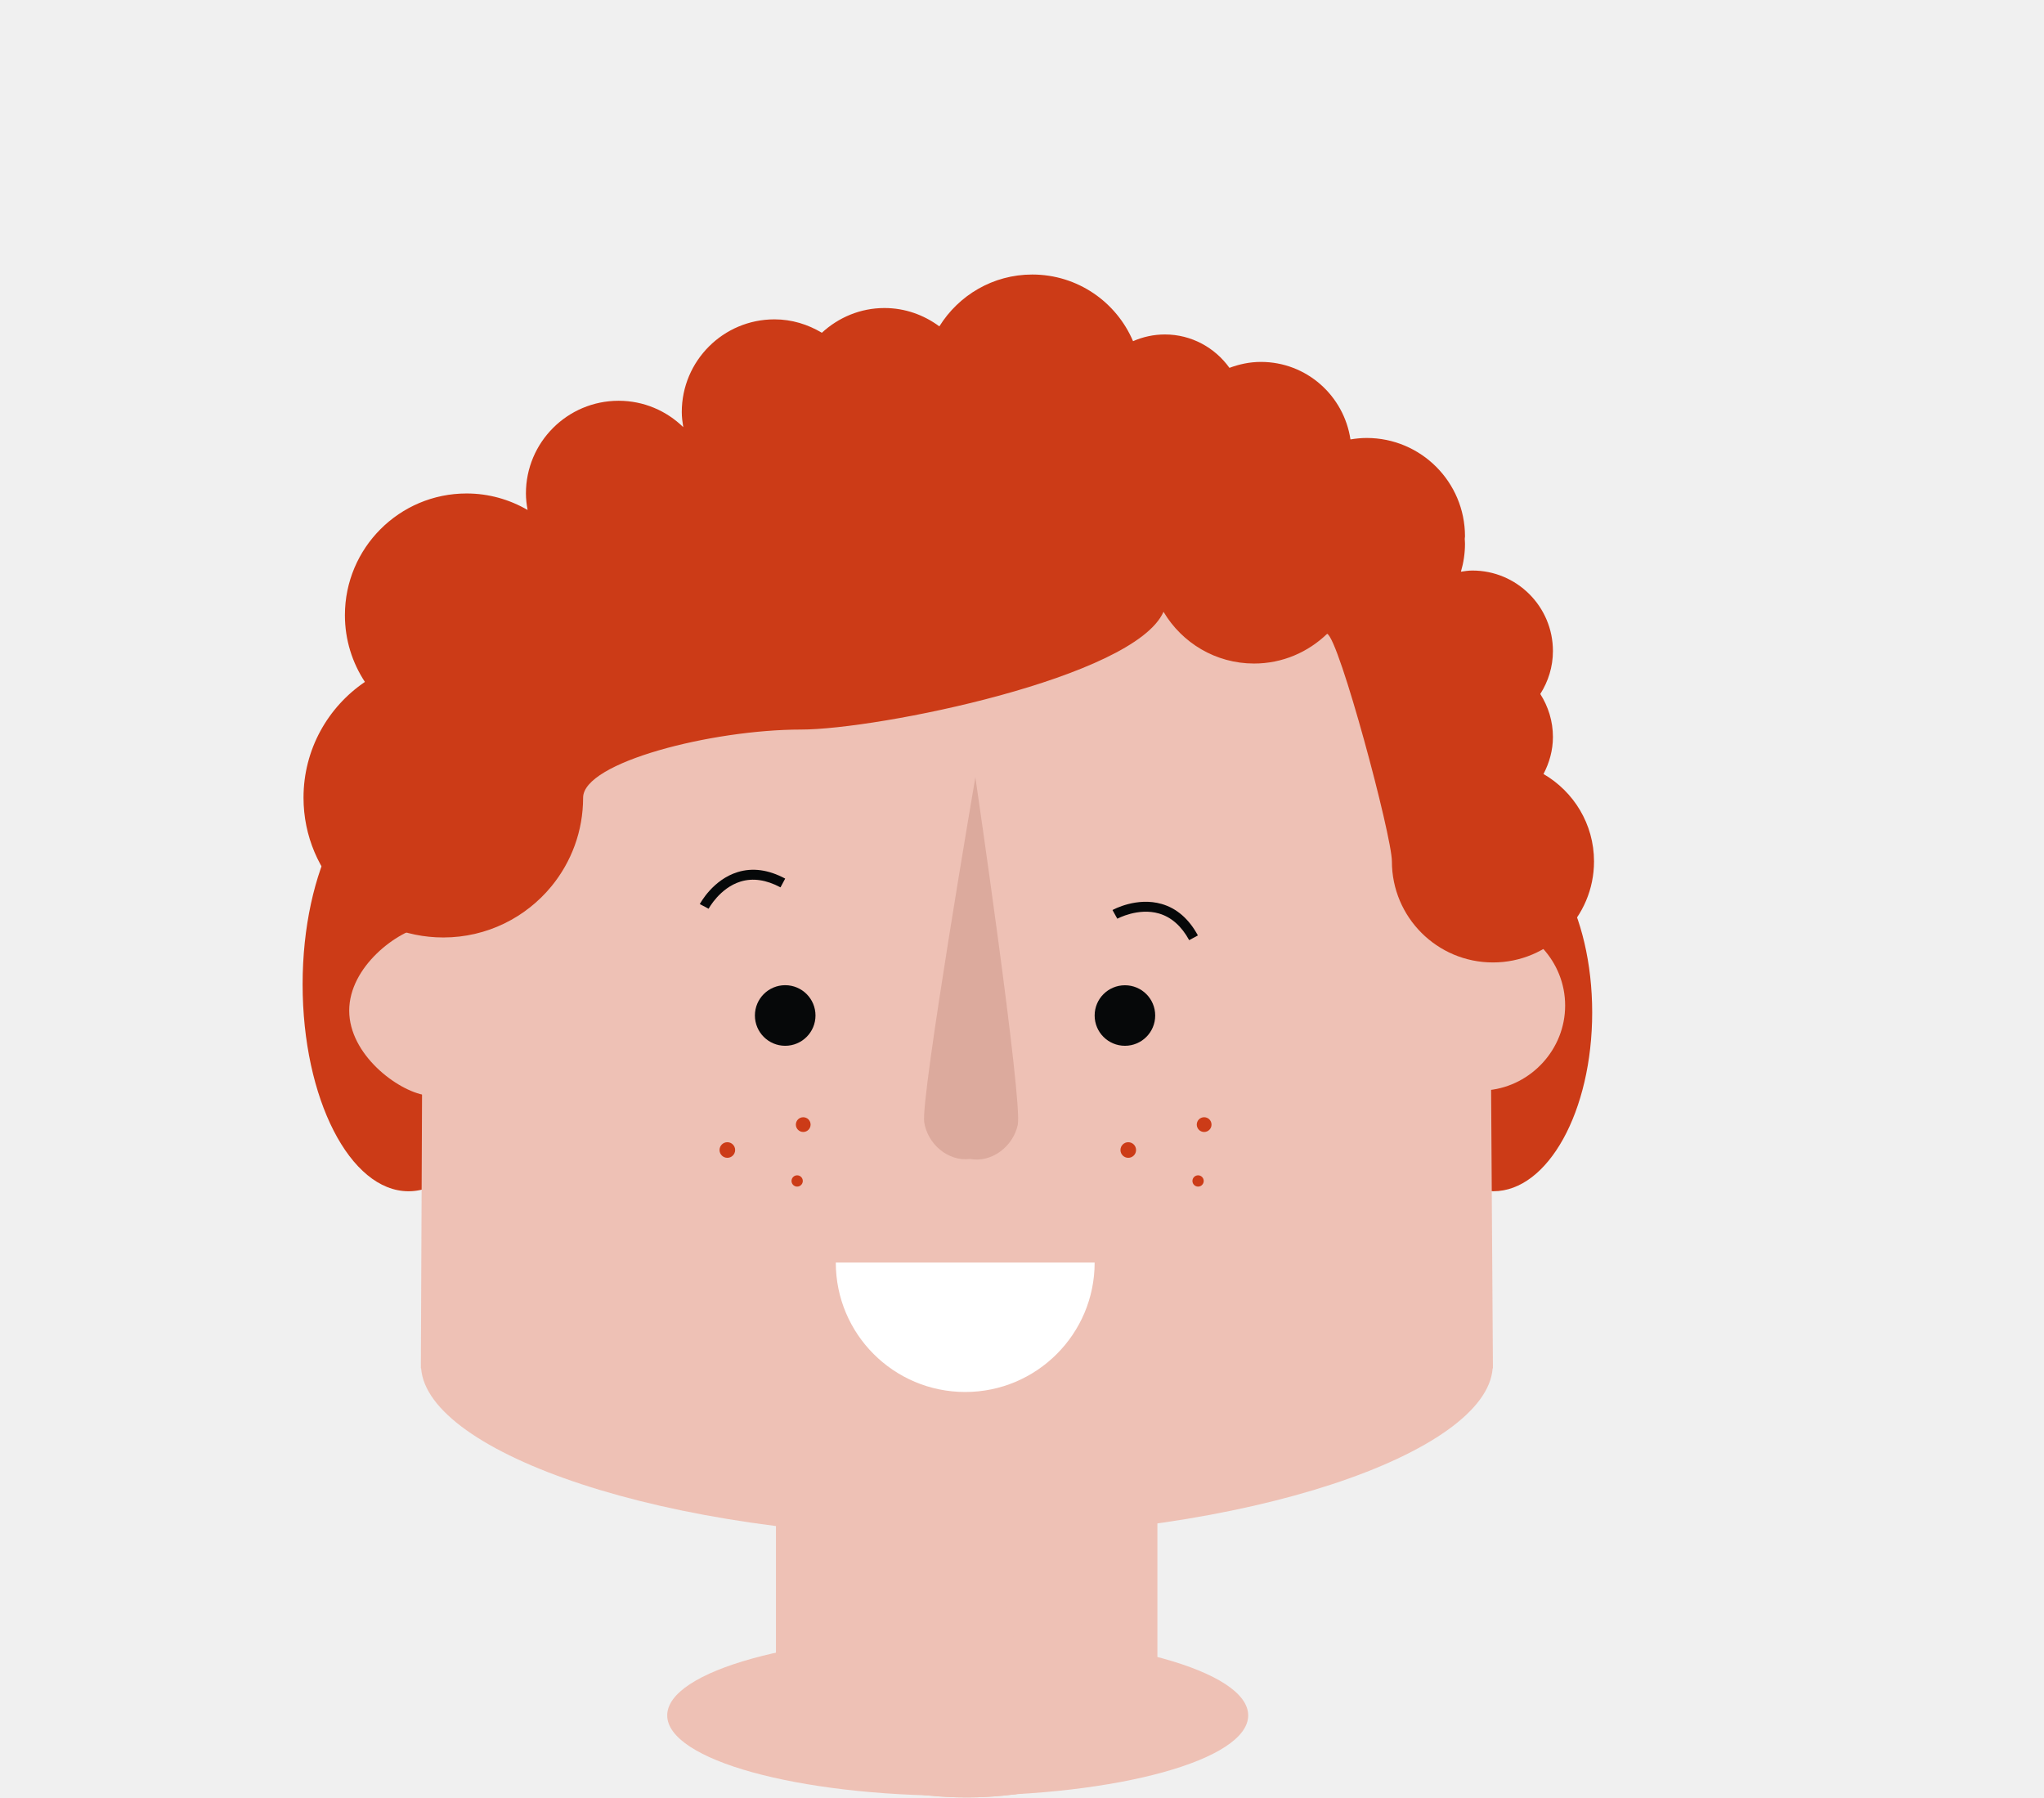
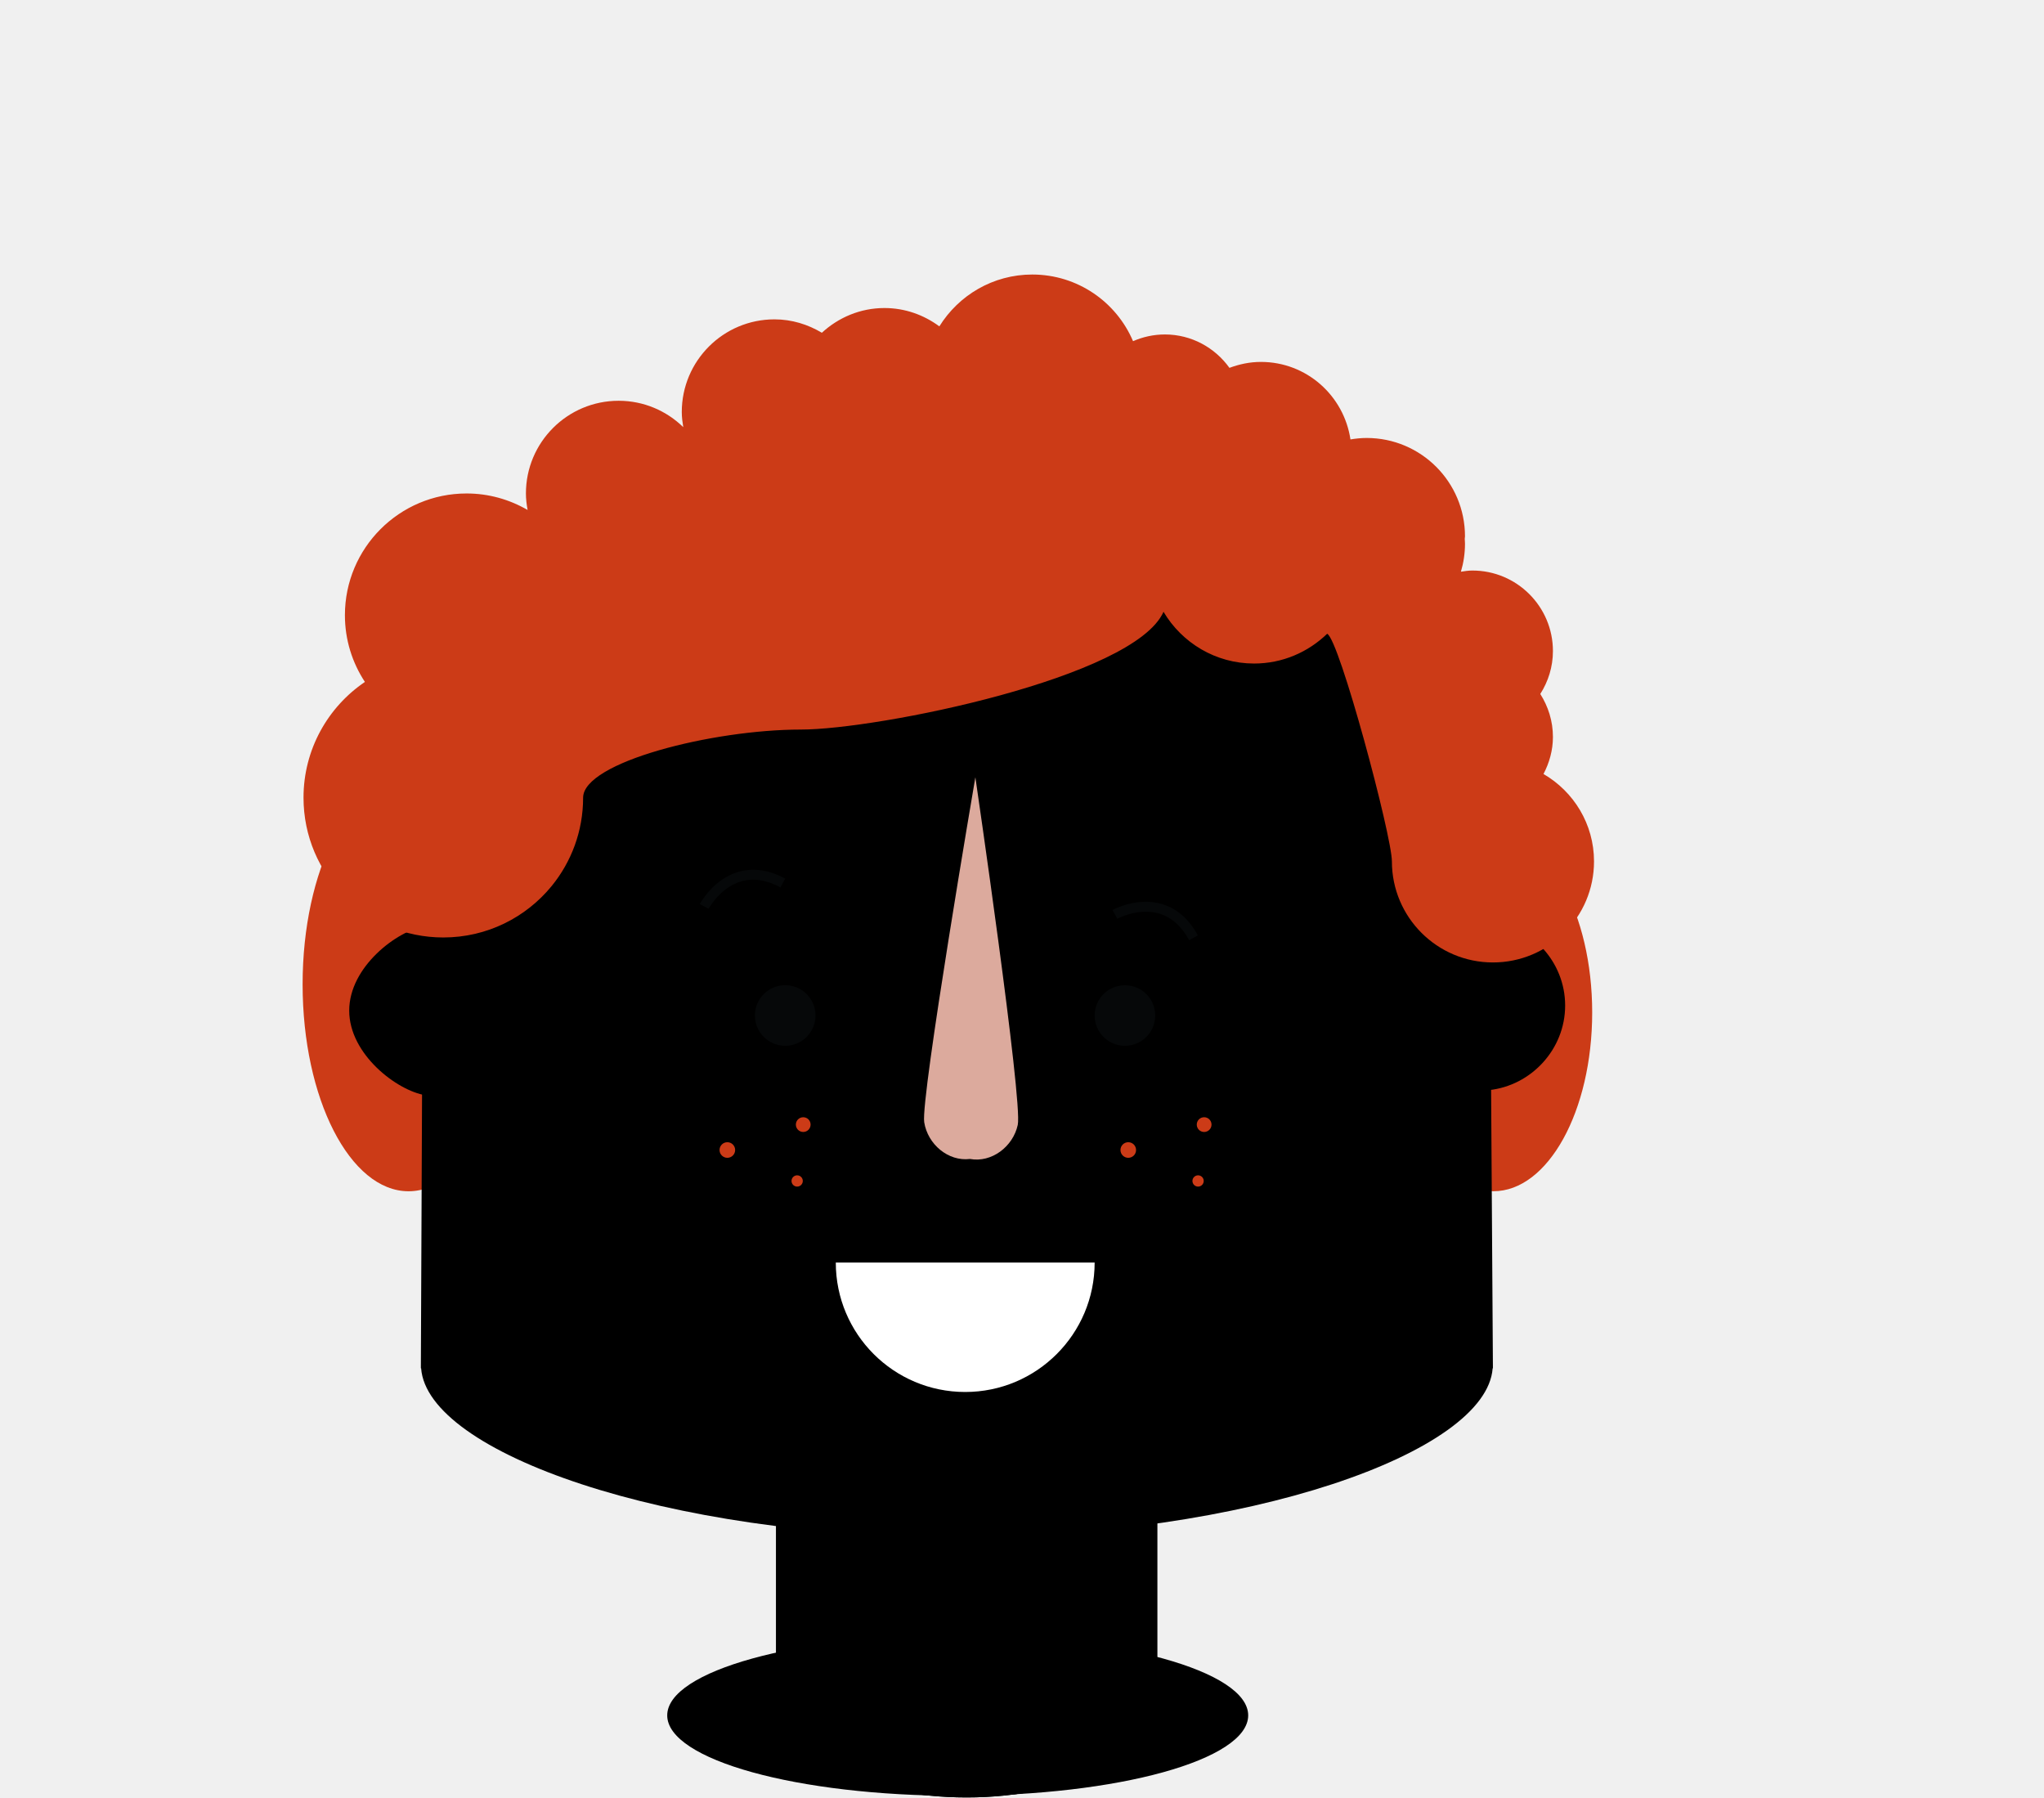
<svg x="0px" y="0px" width="173.998px" height="153.019px" viewBox="0 0 173.998 153.019">
  <g fill="#CC3B17">
    <ellipse cx="34.778" cy="83.787" rx="9.018" ry="17.615" />
    <ellipse cx="127.123" cy="86.183" rx="8.414" ry="15.218" />
  </g>
-   <g fill="#EEC1B5">
+   <g class="fill-piel-w">
    <rect x="66.065" y="124.562" width="32.444" height="20.273" />
    <path d="M98.521,144.806c0,4.527-7.271,8.194-16.239,8.194c-8.967,0-16.239-3.667-16.239-8.194c0-4.521,7.272-8.188,16.239-8.188C91.25,136.619,98.521,140.286,98.521,144.806z" />
    <path d="M126.772,68.241c0-19.699-20.312-36.276-45.37-36.276c-25.056,0-45.368,16.876-45.368,36.581c0,0.219-0.208,47.926-0.208,47.926h0.023c0.522,7.153,20.733,14.377,45.607,14.377c24.875,0,45.086-7.224,45.608-14.377h0.023C127.09,116.472,126.772,68.469,126.772,68.241z" />
  </g>
  <g fill="#CC3B17">
    <circle cx="96.045" cy="97.891" r="0.664" />
    <circle cx="102.504" cy="95.728" r="0.628" />
    <circle cx="101.988" cy="100.525" r="0.48" />
    <circle cx="61.916" cy="97.891" r="0.664" />
    <circle cx="68.376" cy="95.728" r="0.627" />
    <circle cx="67.859" cy="100.525" r="0.48" />
  </g>
  <path fill="#DCAA9D" d="M83.029,66.162c0,0-4.678,27.329-4.354,29.366c0.297,1.874,2.042,3.355,3.896,3.125c1.835,0.338,3.664-1.043,4.067-2.899C87.073,93.743,83.029,66.162,83.029,66.162z" />
-   <g fill="#EEC1B5">
+   <g class="fill-piel-w">
    <path d="M36.207,78.827c-2.383,0.379-6.48,3.457-6.48,7.198c0,3.741,4.097,6.821,6.48,7.2V78.827z" />
    <path d="M126.755,92.792c3.578-0.379,6.48-3.459,6.48-7.201s-2.902-6.818-6.48-7.197V92.792z" />
  </g>
  <g fill="#060809">
    <circle cx="66.841" cy="86.44" r="2.579" />
    <path d="M60.322,77.354l-0.75-0.397c0.047-0.083,1.117-2.078,3.225-2.724c1.272-0.389,2.629-0.205,4.043,0.554l-0.4,0.747c-1.207-0.646-2.348-0.815-3.394-0.495C61.271,75.584,60.331,77.336,60.322,77.354z" />
    <path d="M95.762,83.867c1.426,0,2.576,1.15,2.576,2.576c0,1.423-1.15,2.576-2.576,2.576s-2.579-1.153-2.579-2.576C93.183,85.017,94.336,83.867,95.762,83.867z" />
    <path d="M101.231,80.028c-0.655-1.195-1.515-1.959-2.567-2.268c-1.779-0.519-3.534,0.436-3.552,0.442l-0.409-0.738c0.083-0.047,2.072-1.129,4.189-0.516c1.277,0.368,2.314,1.269,3.08,2.677L101.231,80.028z" />
  </g>
  <path fill="#CC3B17" d="M131.392,65.884c0.495-0.947,0.803-2.01,0.803-3.154c0-1.349-0.403-2.597-1.076-3.657c0.673-1.06,1.076-2.307,1.076-3.654c0-3.786-3.071-6.854-6.854-6.854c-0.335,0-0.658,0.049-0.979,0.099c0.223-0.754,0.347-1.552,0.347-2.379c0-0.139-0.015-0.276-0.021-0.414c0-0.074,0.021-0.144,0.021-0.218c0-4.625-3.75-8.372-8.371-8.372c-0.472,0-0.928,0.049-1.379,0.123c-0.557-3.728-3.74-6.597-7.624-6.597c-0.945,0-1.841,0.194-2.677,0.505c-1.23-1.715-3.229-2.842-5.496-2.842c-0.964,0-1.88,0.209-2.71,0.572c-1.417-3.336-4.725-5.674-8.579-5.674c-3.341,0-6.267,1.767-7.909,4.413c-1.312-0.969-2.917-1.561-4.672-1.561c-2.062,0-3.925,0.81-5.33,2.105c-1.186-0.708-2.552-1.141-4.034-1.141c-4.357,0-7.891,3.533-7.891,7.894c0,0.439,0.059,0.863,0.127,1.282c-1.42-1.386-3.359-2.246-5.502-2.246c-4.358,0-7.892,3.534-7.892,7.891c0,0.482,0.06,0.947,0.143,1.405c-1.53-0.888-3.3-1.405-5.194-1.405c-5.721,0-10.358,4.64-10.358,10.361c0,2.099,0.629,4.049,1.702,5.681c-3.154,2.141-5.226,5.754-5.226,9.853c0,6.572,5.327,11.899,11.899,11.899c3.716,0,7.036-1.703,9.219-4.371c1.676-2.051,2.683-4.672,2.683-7.528c0-3.015,10.992-5.799,18.542-5.799c6.527,0,28.394-4.413,30.865-10.025c1.562,2.634,4.427,4.405,7.711,4.405c2.422,0,4.606-0.973,6.22-2.533c1.031,0.452,5.511,17.208,5.511,19.374c0,4.752,3.851,8.603,8.603,8.603c4.749,0,8.603-3.851,8.603-8.603C135.692,70.145,133.958,67.373,131.392,65.884z" />
-   <g fill="#EEC1B5">
+   <g class="fill-piel-w">
    <rect x="66.065" y="124.562" width="32.444" height="20.273" />
    <path d="M98.521,144.806c0,4.527-7.271,8.194-16.239,8.194c-8.967,0-16.239-3.667-16.239-8.194c0-4.521,7.272-8.188,16.239-8.188C91.25,136.619,98.521,140.286,98.521,144.806z" />
  </g>
  <path fill="#FFFFFF" d="M82.164,118.488c6.086,0,11.019-4.936,11.019-11.016H71.148C71.148,113.552,76.075,118.488,82.164,118.488z" />
-   <ellipse fill="#EEC1B5" cx="81.526" cy="146.017" rx="24.728" ry="6.846" />
+   <ellipse class="fill-piel-w" cx="81.526" cy="146.017" rx="24.728" ry="6.846" />
</svg>
